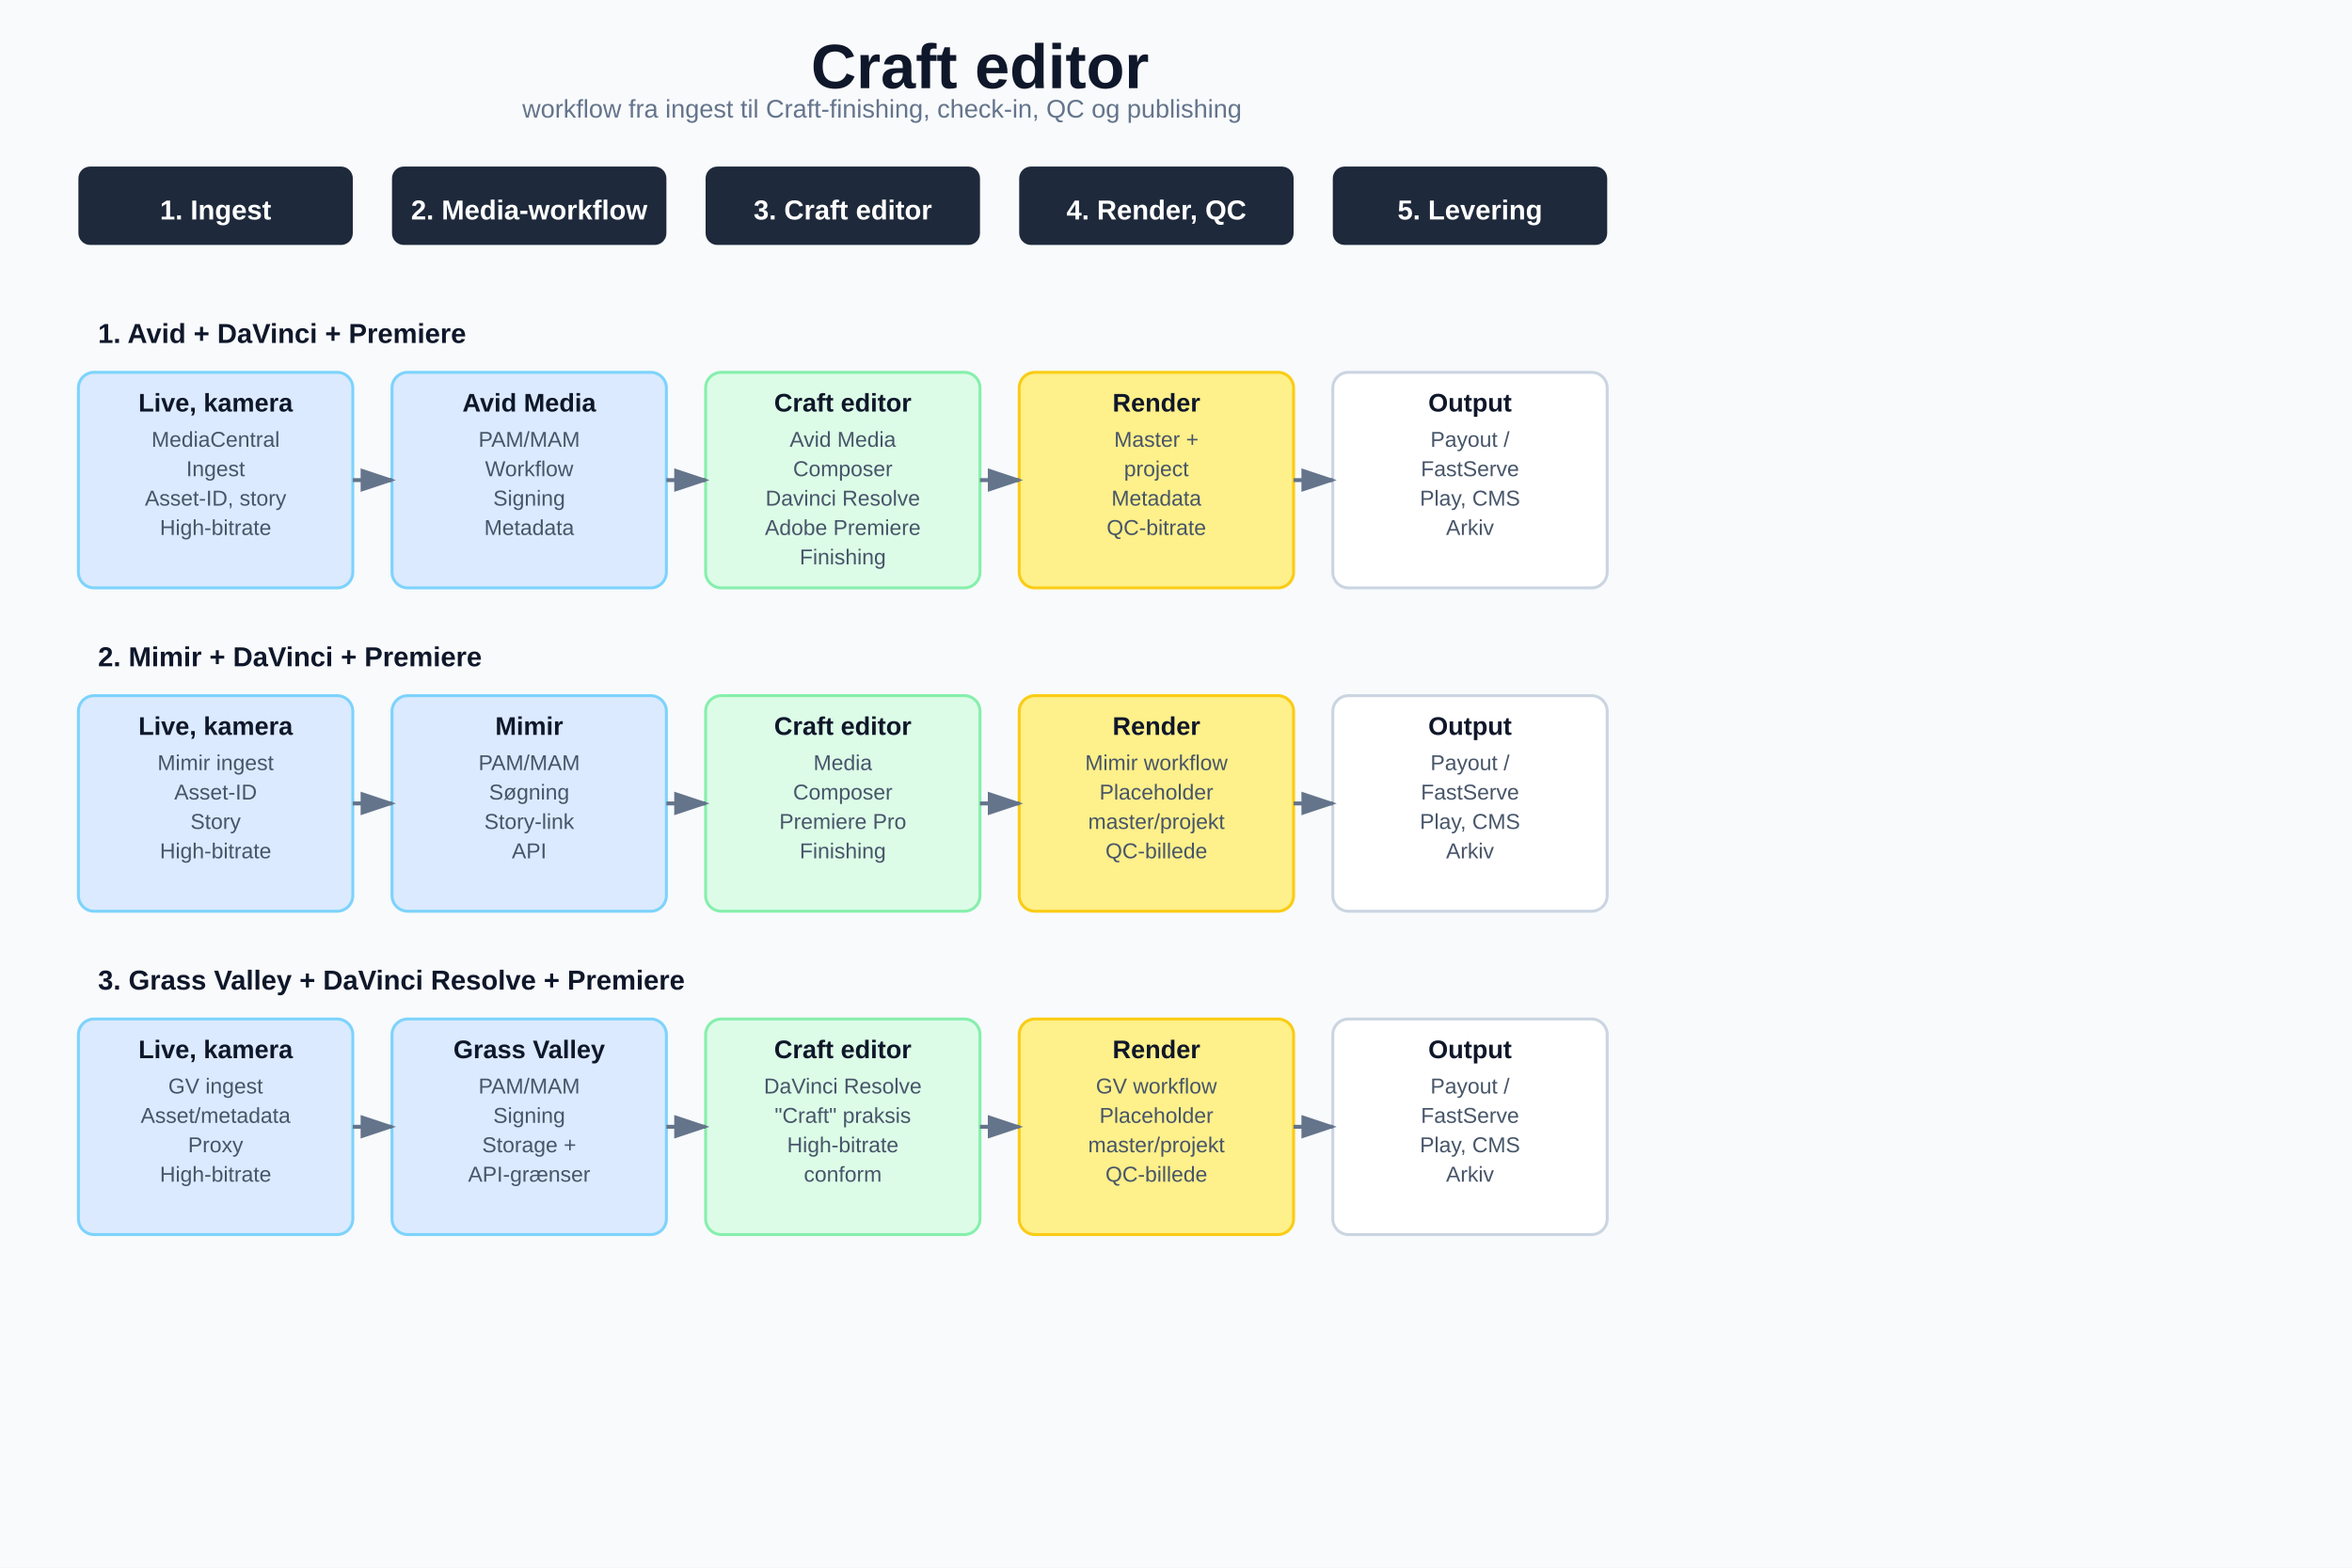
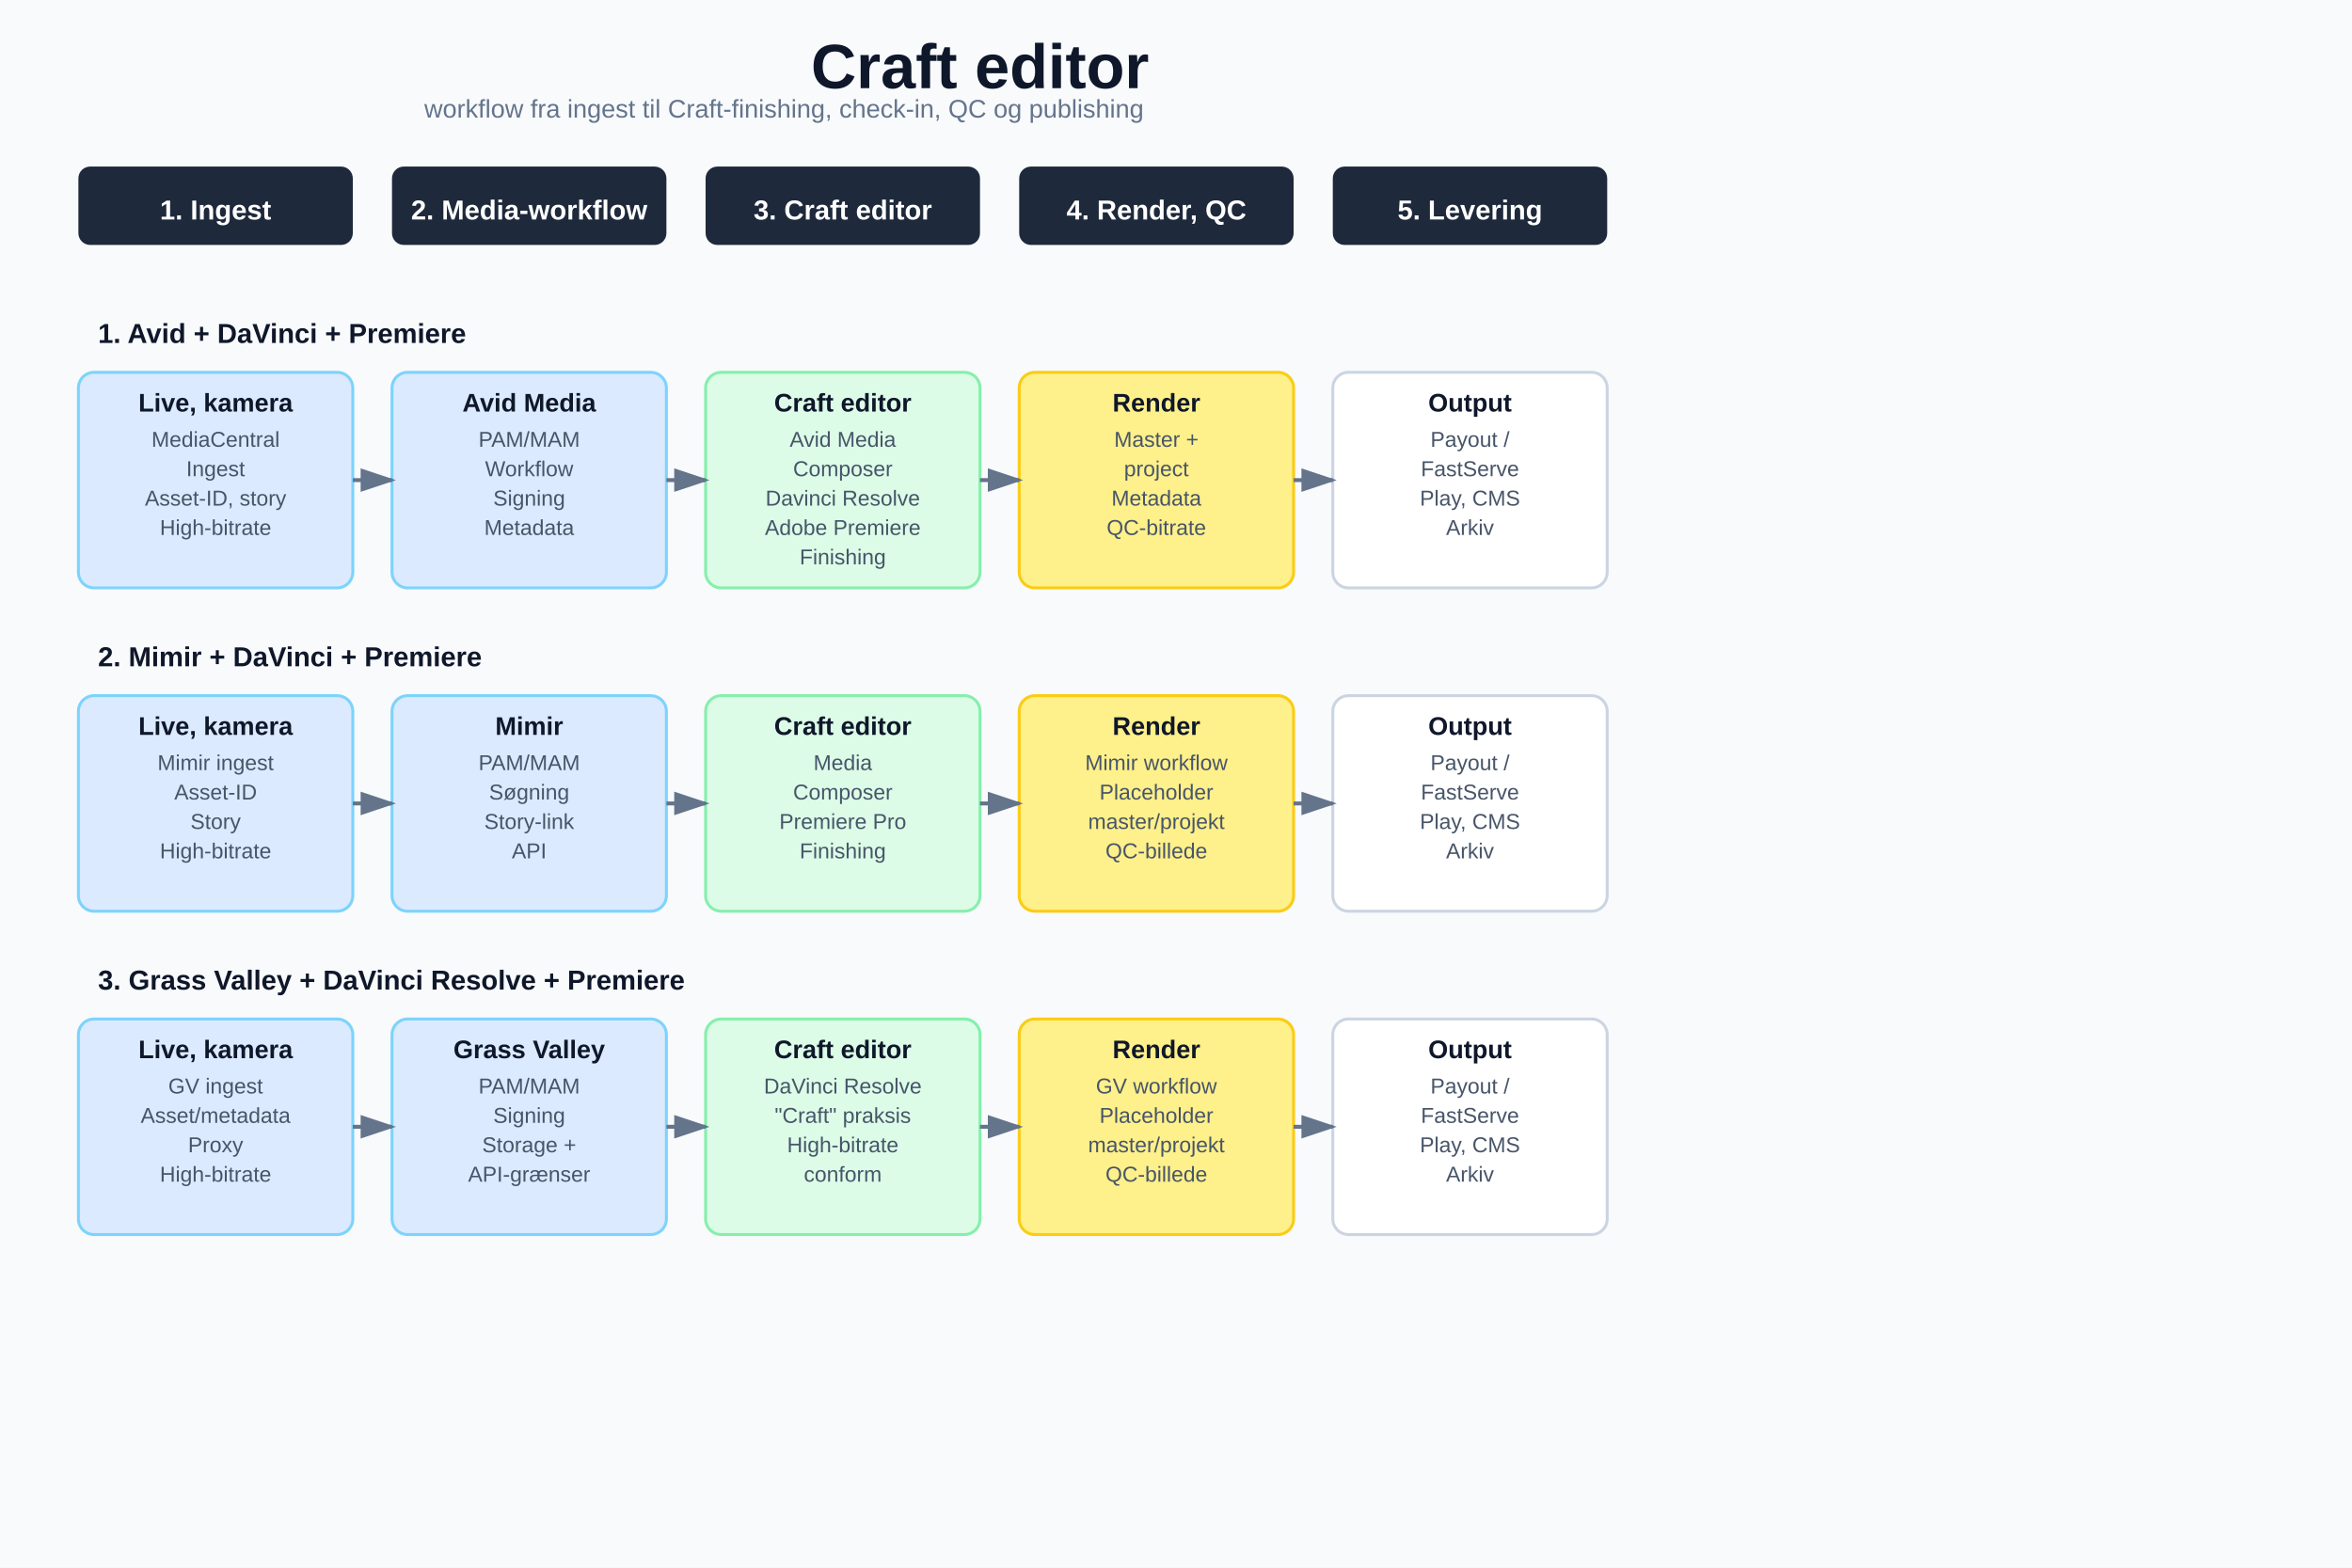
<svg xmlns="http://www.w3.org/2000/svg" width="1200" height="800" viewBox="0 0 1200 800" role="img" aria-labelledby="title desc">
  <defs>
    <style>
      .bg { fill: #f8fafc; }
      .title { font: 700 32px 'Segoe UI', Arial, sans-serif; fill: #0f172a; }
      .subtitle { font: 500 13px 'Segoe UI', Arial, sans-serif; fill: #64748b; }
      .stepHeaderBox { fill: #1e293b; stroke: none; }
      .stepHeaderText { font: 600 14px 'Segoe UI', Arial, sans-serif; fill: #ffffff; }
      .stepBox { fill: #ffffff; stroke: #cbd5e1; stroke-width: 1.5; }
      .boxTitle { font: 600 13px 'Segoe UI', Arial, sans-serif; fill: #0f172a; }
      .boxText { font: 400 11px 'Segoe UI', Arial, sans-serif; fill: #475569; }
      .arrow { stroke: #64748b; stroke-width: 2; fill: none; marker-end: url(#arrowHead); }
      .scenarioLabel { font: 600 14px 'Segoe UI', Arial, sans-serif; fill: #0f172a; }
      .boxBlue { fill: #dbeafe; stroke: #7dd3fc; stroke-width: 1.5; }
      .boxGreen { fill: #dcfce7; stroke: #86efac; stroke-width: 1.5; }
      .boxYellow { fill: #fef08a; stroke: #facc15; stroke-width: 1.5; }
    </style>
    <marker id="arrowHead" markerWidth="10" markerHeight="10" refX="8" refY="3" orient="auto" markerUnits="strokeWidth">
      <path d="M0,0 L0,6 L9,3 z" fill="#64748b" />
    </marker>
  </defs>
  <rect x="0" y="0" width="1200" height="800" class="bg" />
  <text x="500" y="45" text-anchor="middle" class="title">Craft editor</text>
-   <text x="450" y="60" text-anchor="middle" class="subtitle">workflow fra ingest til Craft-finishing, check-in, QC og publishing</text>
+   <text x="400" y="60" text-anchor="middle" class="subtitle">workflow fra ingest til Craft-finishing, check-in, QC og publishing</text>
  <rect class="stepHeaderBox" x="40" y="85" width="140" height="40" rx="6" ry="6" />
  <text x="110" y="112" text-anchor="middle" class="stepHeaderText">1. Ingest</text>
  <rect class="stepHeaderBox" x="200" y="85" width="140" height="40" rx="6" ry="6" />
  <text x="270" y="112" text-anchor="middle" class="stepHeaderText">2. Media-workflow</text>
  <rect class="stepHeaderBox" x="360" y="85" width="140" height="40" rx="6" ry="6" />
  <text x="430" y="112" text-anchor="middle" class="stepHeaderText">3. Craft editor</text>
  <rect class="stepHeaderBox" x="520" y="85" width="140" height="40" rx="6" ry="6" />
  <text x="590" y="112" text-anchor="middle" class="stepHeaderText">4. Render, QC</text>
  <rect class="stepHeaderBox" x="680" y="85" width="140" height="40" rx="6" ry="6" />
  <text x="750" y="112" text-anchor="middle" class="stepHeaderText">5. Levering</text>
  <text x="50" y="175" class="scenarioLabel">1. Avid + DaVinci + Premiere</text>
  <rect class="stepBox boxBlue" x="40" y="190" width="140" height="110" rx="8" ry="8" />
  <text x="110" y="210" text-anchor="middle" class="boxTitle">Live, kamera</text>
  <text x="110" y="228" text-anchor="middle" class="boxText">MediaCentral</text>
  <text x="110" y="243" text-anchor="middle" class="boxText">Ingest</text>
  <text x="110" y="258" text-anchor="middle" class="boxText">Asset-ID, story</text>
  <text x="110" y="273" text-anchor="middle" class="boxText">High-bitrate</text>
  <rect class="stepBox boxBlue" x="200" y="190" width="140" height="110" rx="8" ry="8" />
  <text x="270" y="210" text-anchor="middle" class="boxTitle">Avid Media</text>
  <text x="270" y="228" text-anchor="middle" class="boxText">PAM/MAM</text>
  <text x="270" y="243" text-anchor="middle" class="boxText">Workflow</text>
  <text x="270" y="258" text-anchor="middle" class="boxText">Signing</text>
  <text x="270" y="273" text-anchor="middle" class="boxText">Metadata</text>
  <rect class="stepBox boxGreen" x="360" y="190" width="140" height="110" rx="8" ry="8" />
  <text x="430" y="210" text-anchor="middle" class="boxTitle">Craft editor</text>
  <text x="430" y="228" text-anchor="middle" class="boxText">Avid Media</text>
  <text x="430" y="243" text-anchor="middle" class="boxText">Composer</text>
  <text x="430" y="258" text-anchor="middle" class="boxText">Davinci Resolve</text>
  <text x="430" y="273" text-anchor="middle" class="boxText">Adobe Premiere</text>
  <text x="430" y="288" text-anchor="middle" class="boxText">Finishing</text>
  <rect class="stepBox boxYellow" x="520" y="190" width="140" height="110" rx="8" ry="8" />
  <text x="590" y="210" text-anchor="middle" class="boxTitle">Render</text>
  <text x="590" y="228" text-anchor="middle" class="boxText">Master +</text>
  <text x="590" y="243" text-anchor="middle" class="boxText">project</text>
  <text x="590" y="258" text-anchor="middle" class="boxText">Metadata</text>
  <text x="590" y="273" text-anchor="middle" class="boxText">QC-bitrate</text>
  <rect class="stepBox" x="680" y="190" width="140" height="110" rx="8" ry="8" />
  <text x="750" y="210" text-anchor="middle" class="boxTitle">Output</text>
  <text x="750" y="228" text-anchor="middle" class="boxText">Payout /</text>
  <text x="750" y="243" text-anchor="middle" class="boxText">FastServe</text>
  <text x="750" y="258" text-anchor="middle" class="boxText">Play, CMS</text>
  <text x="750" y="273" text-anchor="middle" class="boxText">Arkiv</text>
  <path class="arrow" d="M180 245 L200 245" />
  <path class="arrow" d="M340 245 L360 245" />
  <path class="arrow" d="M500 245 L520 245" />
  <path class="arrow" d="M660 245 L680 245" />
  <text x="50" y="340" class="scenarioLabel">2. Mimir + DaVinci + Premiere</text>
  <rect class="stepBox boxBlue" x="40" y="355" width="140" height="110" rx="8" ry="8" />
  <text x="110" y="375" text-anchor="middle" class="boxTitle">Live, kamera</text>
  <text x="110" y="393" text-anchor="middle" class="boxText">Mimir ingest</text>
  <text x="110" y="408" text-anchor="middle" class="boxText">Asset-ID</text>
  <text x="110" y="423" text-anchor="middle" class="boxText">Story</text>
  <text x="110" y="438" text-anchor="middle" class="boxText">High-bitrate</text>
  <rect class="stepBox boxBlue" x="200" y="355" width="140" height="110" rx="8" ry="8" />
  <text x="270" y="375" text-anchor="middle" class="boxTitle">Mimir</text>
  <text x="270" y="393" text-anchor="middle" class="boxText">PAM/MAM</text>
  <text x="270" y="408" text-anchor="middle" class="boxText">Søgning</text>
  <text x="270" y="423" text-anchor="middle" class="boxText">Story-link</text>
  <text x="270" y="438" text-anchor="middle" class="boxText">API</text>
  <rect class="stepBox boxGreen" x="360" y="355" width="140" height="110" rx="8" ry="8" />
  <text x="430" y="375" text-anchor="middle" class="boxTitle">Craft editor</text>
  <text x="430" y="393" text-anchor="middle" class="boxText">Media</text>
  <text x="430" y="408" text-anchor="middle" class="boxText">Composer</text>
  <text x="430" y="423" text-anchor="middle" class="boxText">Premiere Pro</text>
  <text x="430" y="438" text-anchor="middle" class="boxText">Finishing</text>
  <rect class="stepBox boxYellow" x="520" y="355" width="140" height="110" rx="8" ry="8" />
  <text x="590" y="375" text-anchor="middle" class="boxTitle">Render</text>
  <text x="590" y="393" text-anchor="middle" class="boxText">Mimir workflow</text>
  <text x="590" y="408" text-anchor="middle" class="boxText">Placeholder</text>
  <text x="590" y="423" text-anchor="middle" class="boxText">master/projekt</text>
  <text x="590" y="438" text-anchor="middle" class="boxText">QC-billede</text>
  <rect class="stepBox" x="680" y="355" width="140" height="110" rx="8" ry="8" />
  <text x="750" y="375" text-anchor="middle" class="boxTitle">Output</text>
  <text x="750" y="393" text-anchor="middle" class="boxText">Payout /</text>
  <text x="750" y="408" text-anchor="middle" class="boxText">FastServe</text>
  <text x="750" y="423" text-anchor="middle" class="boxText">Play, CMS</text>
  <text x="750" y="438" text-anchor="middle" class="boxText">Arkiv</text>
  <path class="arrow" d="M180 410 L200 410" />
  <path class="arrow" d="M340 410 L360 410" />
  <path class="arrow" d="M500 410 L520 410" />
  <path class="arrow" d="M660 410 L680 410" />
  <text x="50" y="505" class="scenarioLabel">3. Grass Valley + DaVinci Resolve + Premiere</text>
  <rect class="stepBox boxBlue" x="40" y="520" width="140" height="110" rx="8" ry="8" />
  <text x="110" y="540" text-anchor="middle" class="boxTitle">Live, kamera</text>
  <text x="110" y="558" text-anchor="middle" class="boxText">GV ingest</text>
  <text x="110" y="573" text-anchor="middle" class="boxText">Asset/metadata</text>
  <text x="110" y="588" text-anchor="middle" class="boxText">Proxy</text>
  <text x="110" y="603" text-anchor="middle" class="boxText">High-bitrate</text>
  <rect class="stepBox boxBlue" x="200" y="520" width="140" height="110" rx="8" ry="8" />
  <text x="270" y="540" text-anchor="middle" class="boxTitle">Grass Valley</text>
  <text x="270" y="558" text-anchor="middle" class="boxText">PAM/MAM</text>
  <text x="270" y="573" text-anchor="middle" class="boxText">Signing</text>
  <text x="270" y="588" text-anchor="middle" class="boxText">Storage +</text>
  <text x="270" y="603" text-anchor="middle" class="boxText">API-grænser</text>
  <rect class="stepBox boxGreen" x="360" y="520" width="140" height="110" rx="8" ry="8" />
  <text x="430" y="540" text-anchor="middle" class="boxTitle">Craft editor</text>
  <text x="430" y="558" text-anchor="middle" class="boxText">DaVinci Resolve</text>
  <text x="430" y="573" text-anchor="middle" class="boxText">"Craft" praksis</text>
  <text x="430" y="588" text-anchor="middle" class="boxText">High-bitrate</text>
  <text x="430" y="603" text-anchor="middle" class="boxText">conform</text>
  <rect class="stepBox boxYellow" x="520" y="520" width="140" height="110" rx="8" ry="8" />
  <text x="590" y="540" text-anchor="middle" class="boxTitle">Render</text>
  <text x="590" y="558" text-anchor="middle" class="boxText">GV workflow</text>
  <text x="590" y="573" text-anchor="middle" class="boxText">Placeholder</text>
  <text x="590" y="588" text-anchor="middle" class="boxText">master/projekt</text>
  <text x="590" y="603" text-anchor="middle" class="boxText">QC-billede</text>
  <rect class="stepBox" x="680" y="520" width="140" height="110" rx="8" ry="8" />
  <text x="750" y="540" text-anchor="middle" class="boxTitle">Output</text>
  <text x="750" y="558" text-anchor="middle" class="boxText">Payout /</text>
  <text x="750" y="573" text-anchor="middle" class="boxText">FastServe</text>
  <text x="750" y="588" text-anchor="middle" class="boxText">Play, CMS</text>
  <text x="750" y="603" text-anchor="middle" class="boxText">Arkiv</text>
  <path class="arrow" d="M180 575 L200 575" />
  <path class="arrow" d="M340 575 L360 575" />
  <path class="arrow" d="M500 575 L520 575" />
  <path class="arrow" d="M660 575 L680 575" />
</svg>
